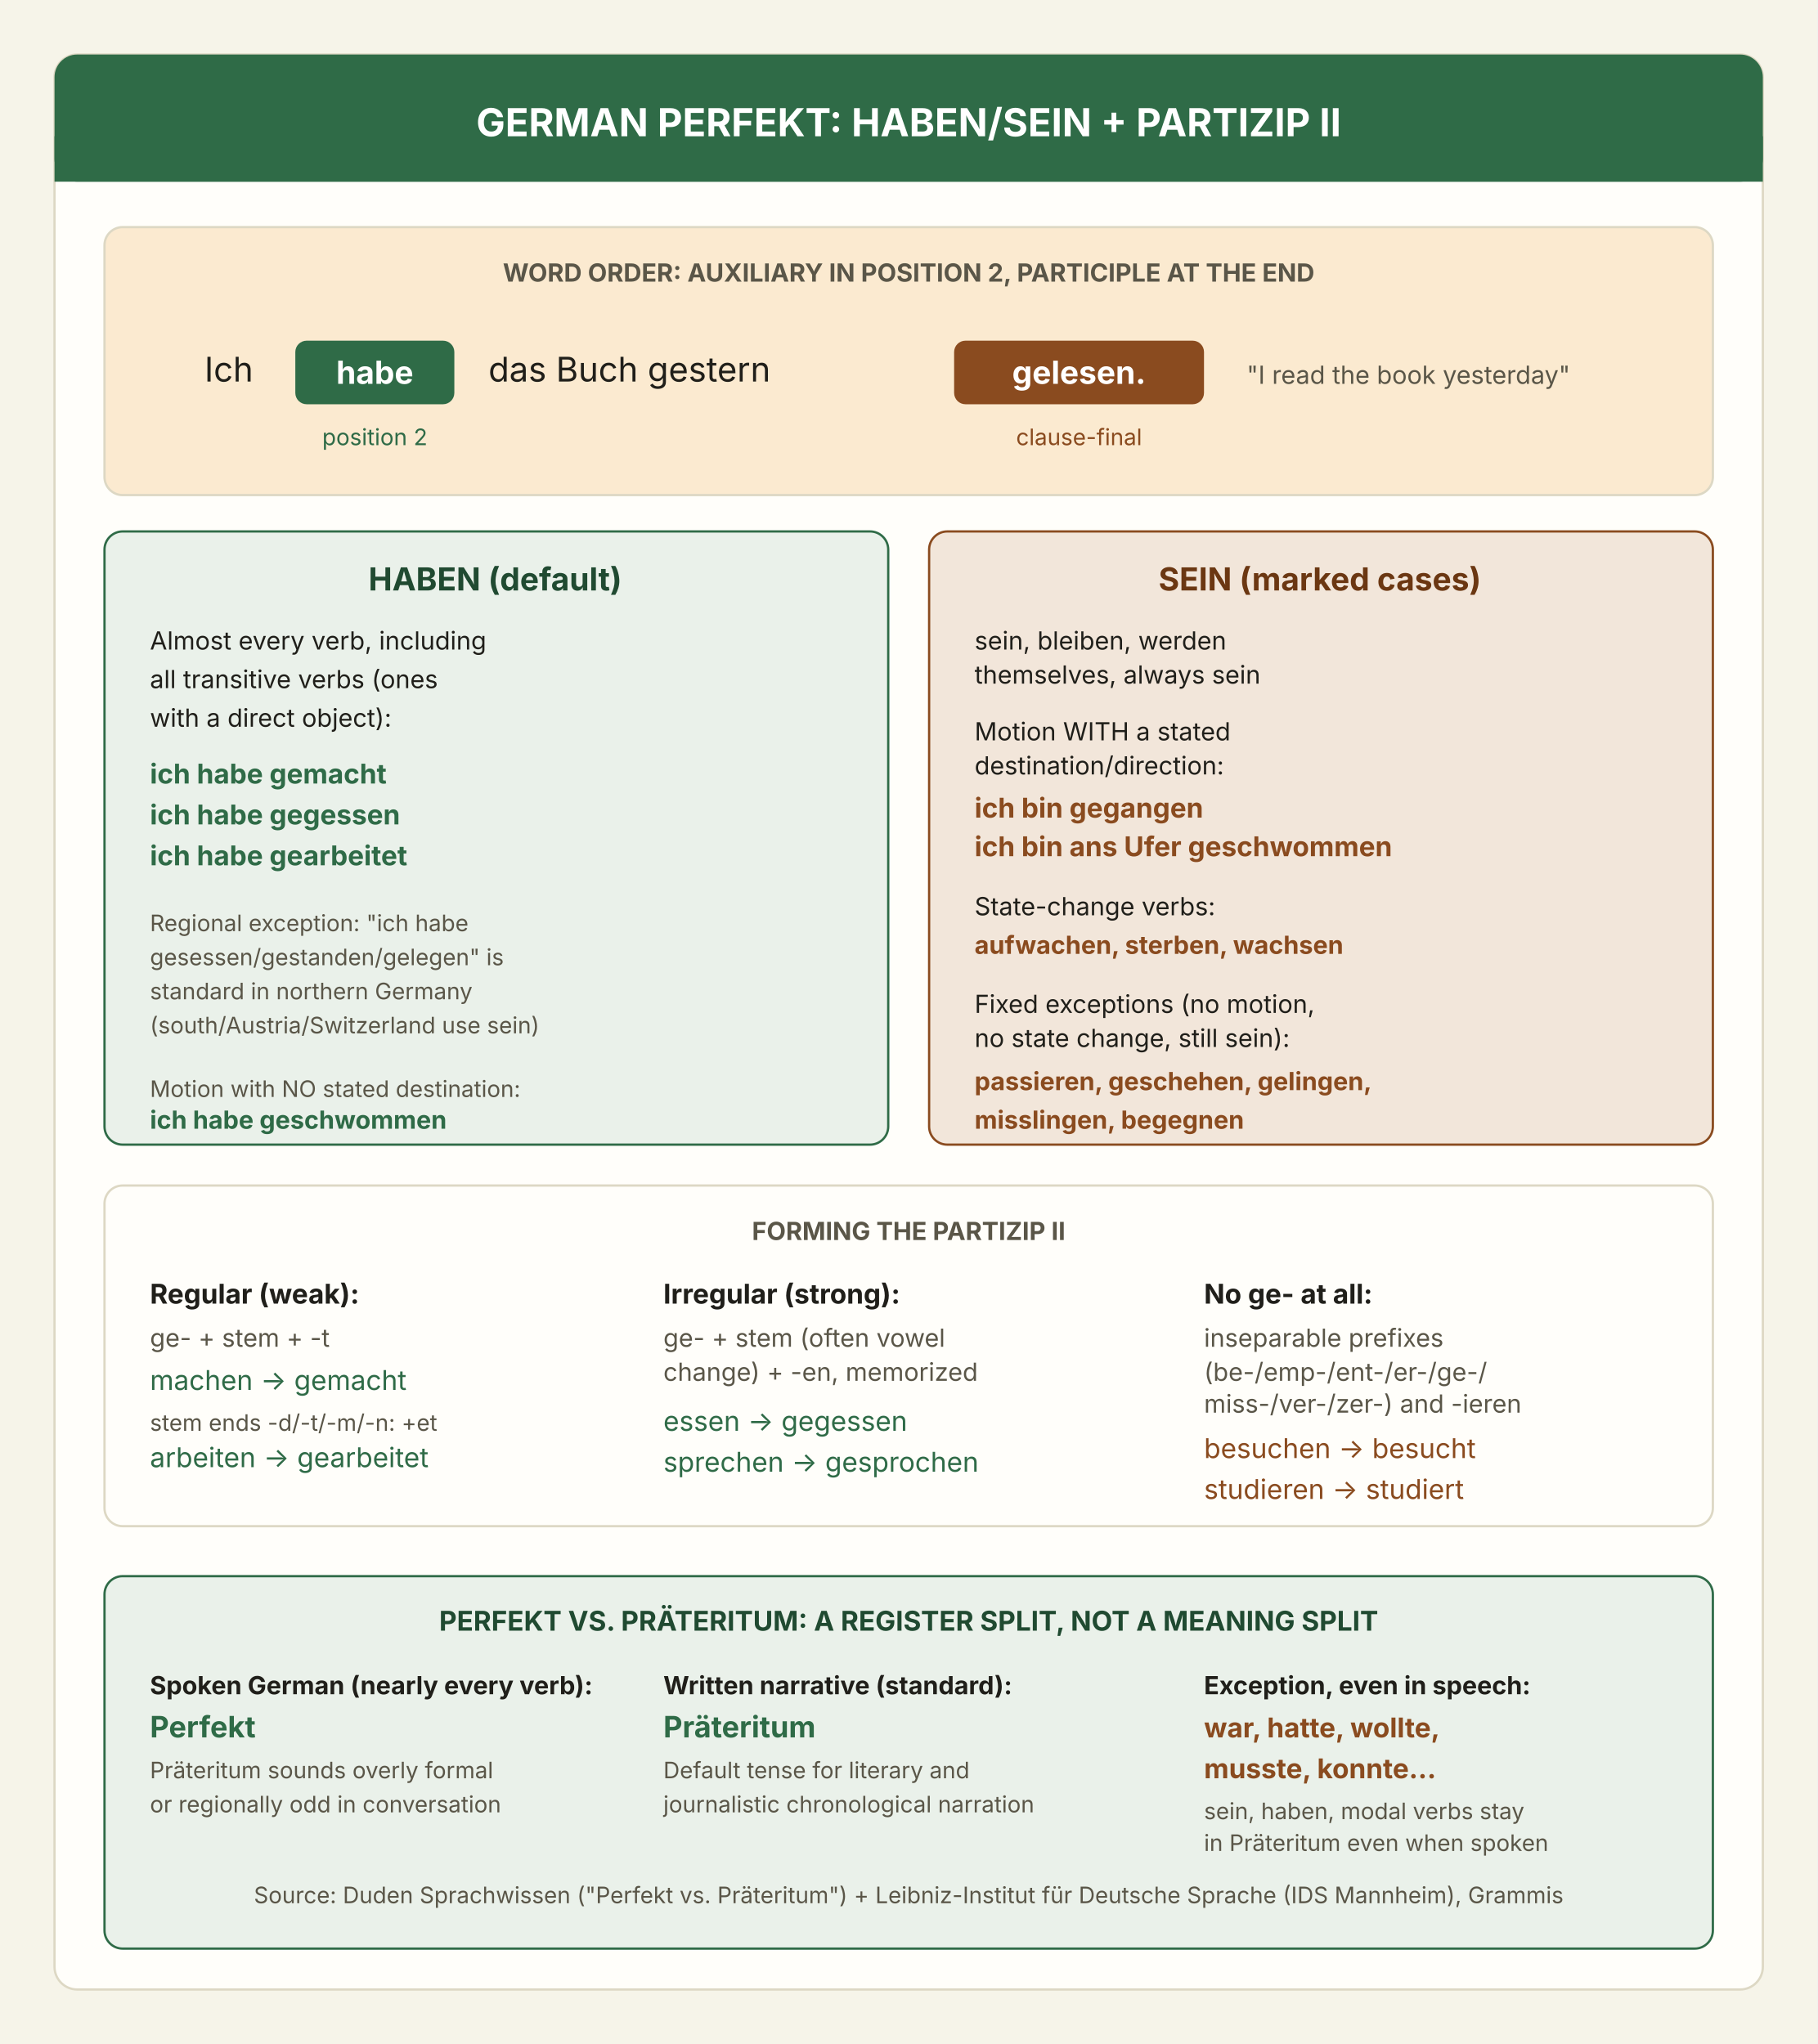
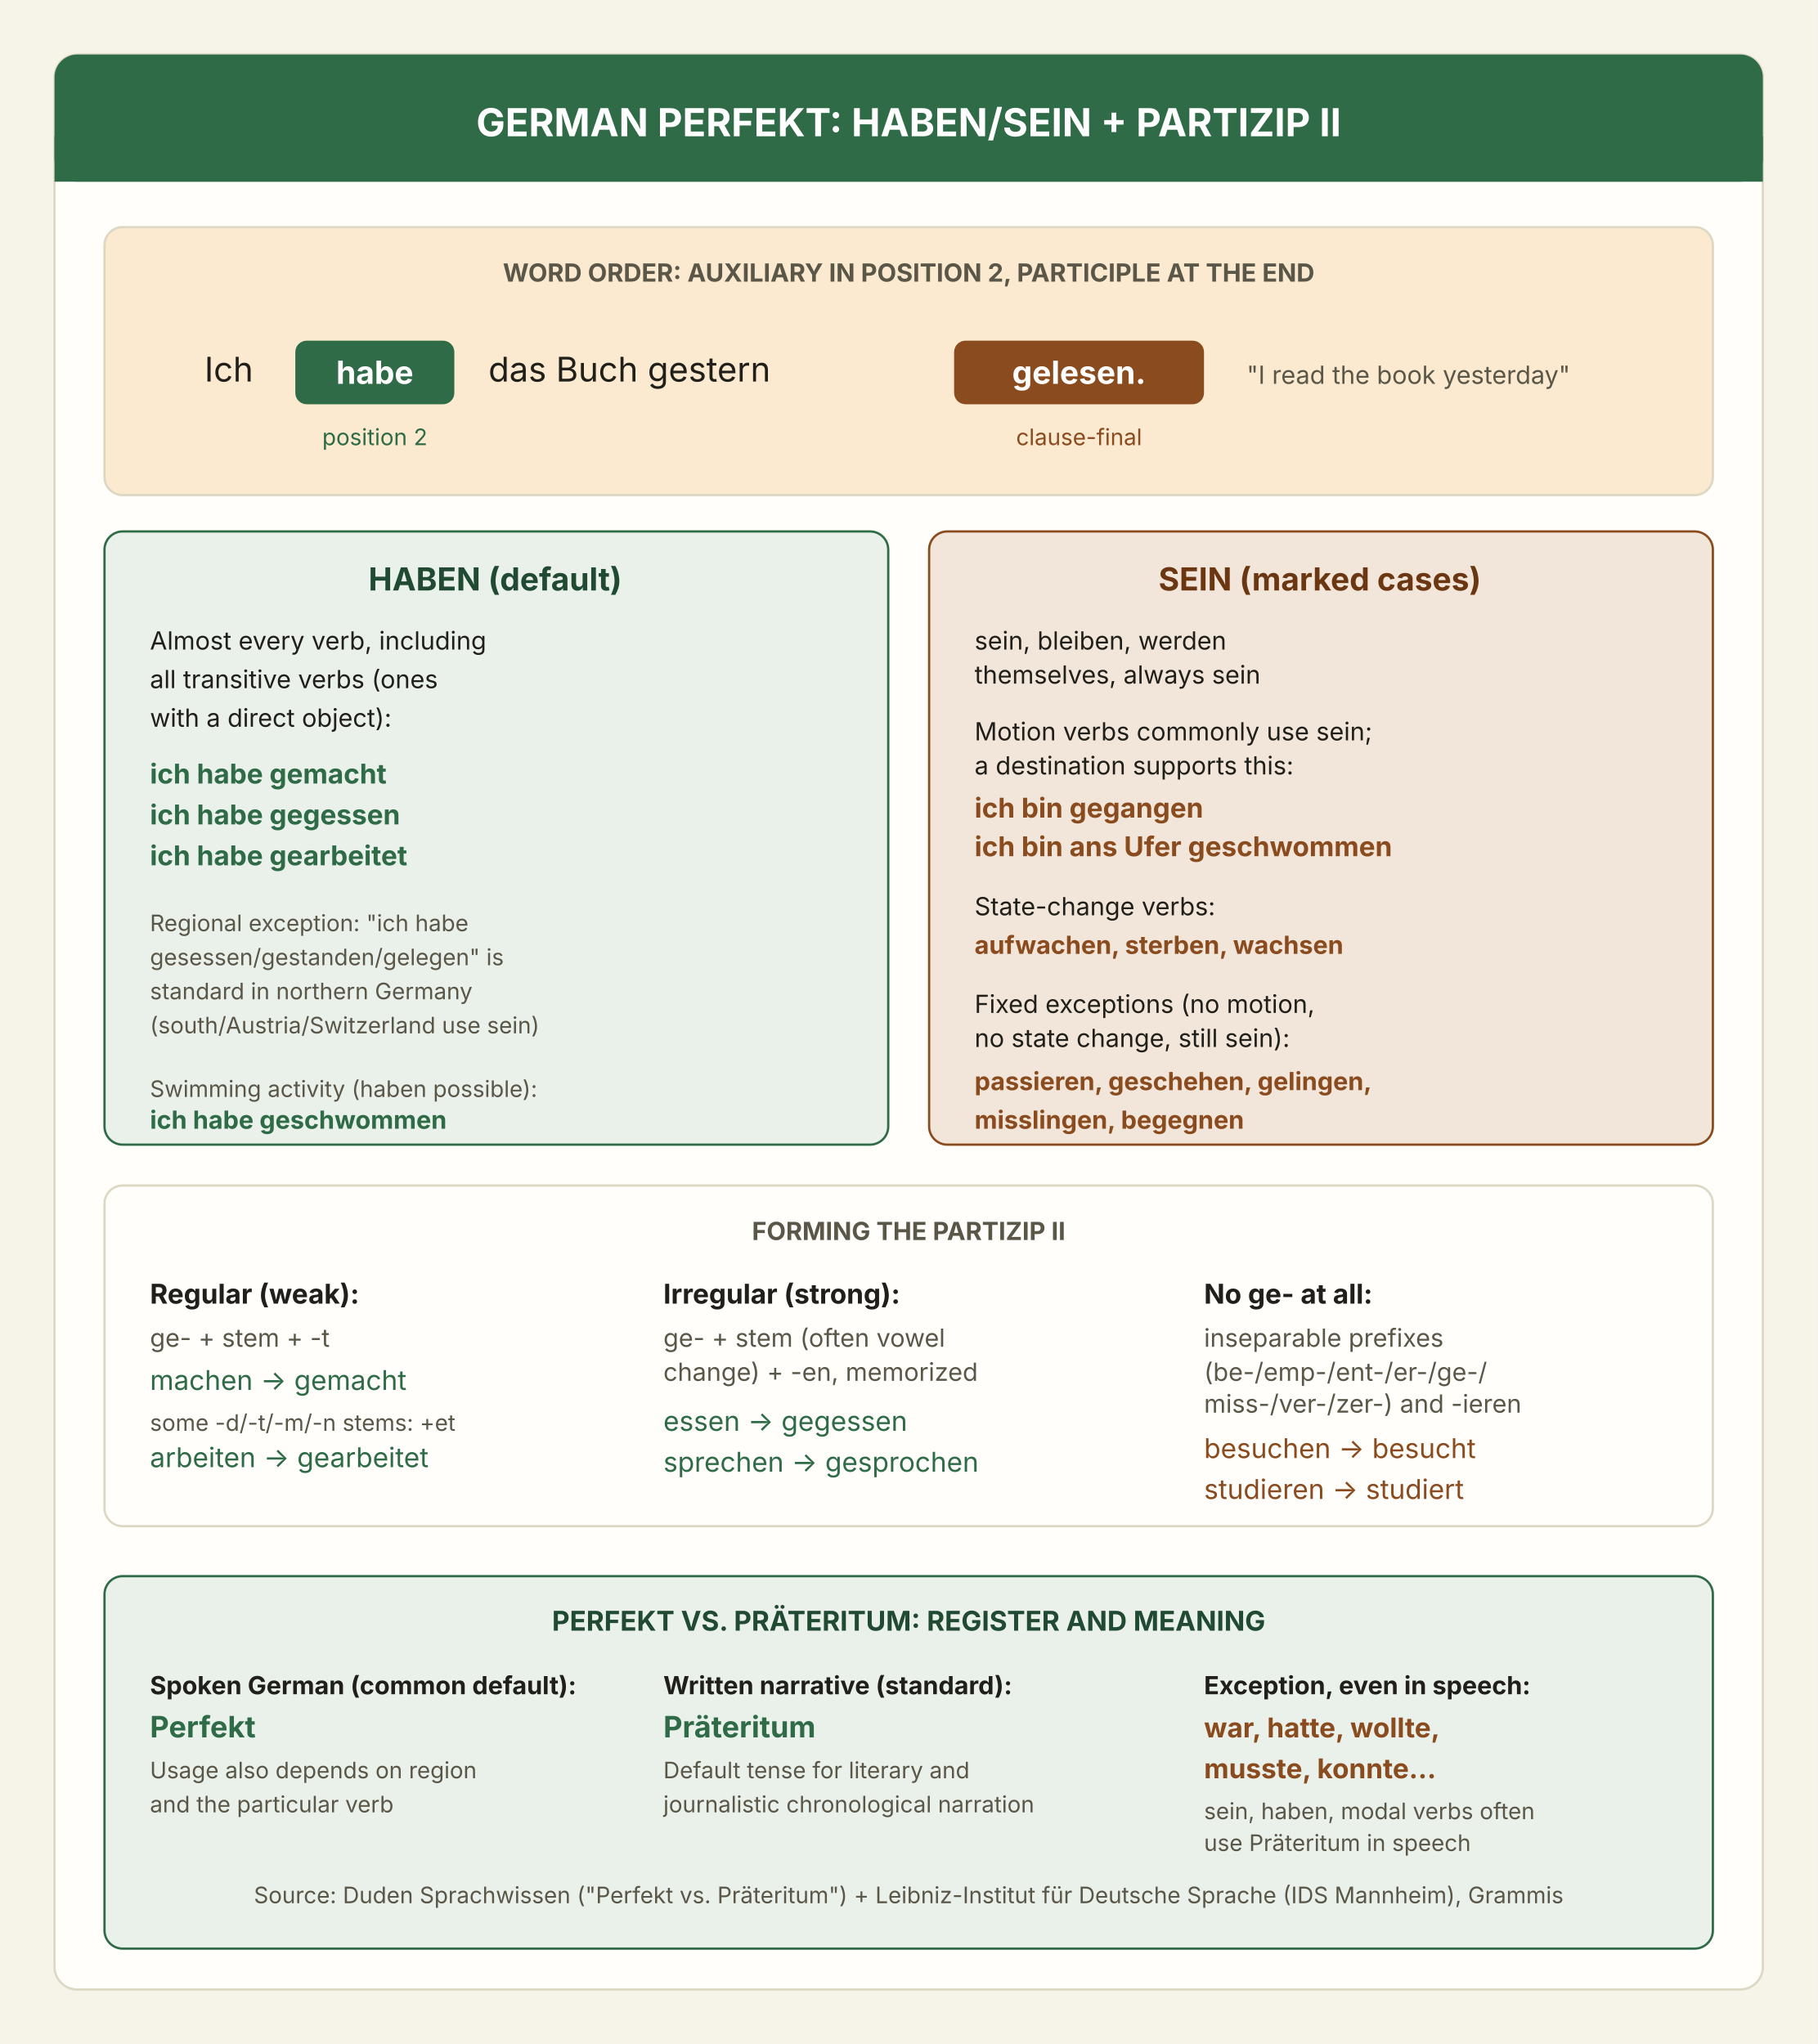
<svg xmlns="http://www.w3.org/2000/svg" viewBox="0 0 800 900" font-family="system-ui, -apple-system, sans-serif">
  <rect width="800" height="900" fill="#f6f4e9" />
  <rect x="24" y="24" width="752" height="852" rx="10" fill="#fffefa" stroke="#ddd8c4" />
  <rect x="24" y="24" width="752" height="56" rx="10" fill="#2f6b47" />
  <rect x="24" y="60" width="752" height="20" fill="#2f6b47" />
  <text x="400" y="60" text-anchor="middle" fill="#ffffff" font-size="17" font-weight="700">GERMAN PERFEKT: HABEN/SEIN + PARTIZIP II</text>
  <rect x="46" y="100" width="708" height="118" rx="8" fill="#fbead0" stroke="#ddd8c4" />
  <text x="400" y="124" text-anchor="middle" fill="#5a5648" font-size="11" font-weight="700">WORD ORDER: AUXILIARY IN POSITION 2, PARTICIPLE AT THE END</text>
  <text x="90" y="168" fill="#201f1a" font-size="15">Ich</text>
  <rect x="130" y="150" width="70" height="28" rx="5" fill="#2f6b47" />
  <text x="165" y="169" text-anchor="middle" fill="#ffffff" font-size="14" font-weight="700">habe</text>
  <text x="215" y="168" fill="#201f1a" font-size="15">das Buch gestern</text>
  <rect x="420" y="150" width="110" height="28" rx="5" fill="#8a4b1f" />
  <text x="475" y="169" text-anchor="middle" fill="#ffffff" font-size="14" font-weight="700">gelesen.</text>
  <text x="165" y="196" text-anchor="middle" fill="#2f6b47" font-size="10">position 2</text>
  <text x="475" y="196" text-anchor="middle" fill="#8a4b1f" font-size="10">clause-final</text>
  <text x="620" y="169" text-anchor="middle" fill="#5a5648" font-size="11">"I read the book yesterday"</text>
  <rect x="46" y="234" width="345" height="270" rx="8" fill="#eaf1ea" stroke="#2f6b47" />
  <rect x="409" y="234" width="345" height="270" rx="8" fill="#f2e6da" stroke="#8a4b1f" />
  <text x="218" y="260" text-anchor="middle" fill="#204a31" font-size="14" font-weight="700">HABEN (default)</text>
  <text x="581" y="260" text-anchor="middle" fill="#6b3712" font-size="14" font-weight="700">SEIN (marked cases)</text>
  <text x="66" y="286" fill="#201f1a" font-size="11">Almost every verb, including</text>
  <text x="66" y="303" fill="#201f1a" font-size="11">all transitive verbs (ones</text>
  <text x="66" y="320" fill="#201f1a" font-size="11">with a direct object):</text>
  <text x="66" y="345" fill="#2f6b47" font-size="12" font-weight="700">ich habe gemacht</text>
  <text x="66" y="363" fill="#2f6b47" font-size="12" font-weight="700">ich habe gegessen</text>
  <text x="66" y="381" fill="#2f6b47" font-size="12" font-weight="700">ich habe gearbeitet</text>
  <text x="66" y="410" fill="#5a5648" font-size="10">Regional exception: "ich habe</text>
  <text x="66" y="425" fill="#5a5648" font-size="10">gesessen/gestanden/gelegen" is</text>
  <text x="66" y="440" fill="#5a5648" font-size="10">standard in northern Germany</text>
  <text x="66" y="455" fill="#5a5648" font-size="10">(south/Austria/Switzerland use sein)</text>
-   <text x="66" y="483" fill="#5a5648" font-size="10">Motion with NO stated destination:</text>
+   <text x="66" y="483" fill="#5a5648" font-size="10">Swimming activity (haben possible):</text>
  <text x="66" y="497" fill="#2f6b47" font-size="11" font-weight="700">ich habe geschwommen</text>
  <text x="429" y="286" fill="#201f1a" font-size="11">sein, bleiben, werden</text>
  <text x="429" y="301" fill="#201f1a" font-size="11">themselves, always sein</text>
-   <text x="429" y="326" fill="#201f1a" font-size="11">Motion WITH a stated</text>
-   <text x="429" y="341" fill="#201f1a" font-size="11">destination/direction:</text>
+   <text x="429" y="326" fill="#201f1a" font-size="11">Motion verbs commonly use sein;</text>
+   <text x="429" y="341" fill="#201f1a" font-size="11">a destination supports this:</text>
  <text x="429" y="360" fill="#8a4b1f" font-size="12" font-weight="700">ich bin gegangen</text>
  <text x="429" y="377" fill="#8a4b1f" font-size="12" font-weight="700">ich bin ans Ufer geschwommen</text>
  <text x="429" y="403" fill="#201f1a" font-size="11">State-change verbs:</text>
  <text x="429" y="420" fill="#8a4b1f" font-size="11" font-weight="700">aufwachen, sterben, wachsen</text>
  <text x="429" y="446" fill="#201f1a" font-size="11">Fixed exceptions (no motion,</text>
  <text x="429" y="461" fill="#201f1a" font-size="11">no state change, still sein):</text>
  <text x="429" y="480" fill="#8a4b1f" font-size="11" font-weight="700">passieren, geschehen, gelingen,</text>
  <text x="429" y="497" fill="#8a4b1f" font-size="11" font-weight="700">misslingen, begegnen</text>
  <rect x="46" y="522" width="708" height="150" rx="8" fill="#fffefa" stroke="#ddd8c4" />
  <text x="400" y="546" text-anchor="middle" fill="#5a5648" font-size="11" font-weight="700">FORMING THE PARTIZIP II</text>
  <text x="66" y="574" fill="#201f1a" font-size="12" font-weight="700">Regular (weak):</text>
  <text x="66" y="593" fill="#5a5648" font-size="11">ge- + stem + -t</text>
  <text x="66" y="612" fill="#2f6b47" font-size="12">machen → gemacht</text>
-   <text x="66" y="630" fill="#5a5648" font-size="10">stem ends -d/-t/-m/-n: +et</text>
+   <text x="66" y="630" fill="#5a5648" font-size="10">some -d/-t/-m/-n stems: +et</text>
  <text x="66" y="646" fill="#2f6b47" font-size="12">arbeiten → gearbeitet</text>
  <text x="292" y="574" fill="#201f1a" font-size="12" font-weight="700">Irregular (strong):</text>
  <text x="292" y="593" fill="#5a5648" font-size="11">ge- + stem (often vowel</text>
  <text x="292" y="608" fill="#5a5648" font-size="11">change) + -en, memorized</text>
  <text x="292" y="630" fill="#2f6b47" font-size="12">essen → gegessen</text>
  <text x="292" y="648" fill="#2f6b47" font-size="12">sprechen → gesprochen</text>
  <text x="530" y="574" fill="#201f1a" font-size="12" font-weight="700">No ge- at all:</text>
  <text x="530" y="593" fill="#5a5648" font-size="11">inseparable prefixes</text>
  <text x="530" y="608" fill="#5a5648" font-size="11">(be-/emp-/ent-/er-/ge-/</text>
  <text x="530" y="622" fill="#5a5648" font-size="11">miss-/ver-/zer-) and -ieren</text>
  <text x="530" y="642" fill="#8a4b1f" font-size="12">besuchen → besucht</text>
  <text x="530" y="660" fill="#8a4b1f" font-size="12">studieren → studiert</text>
  <rect x="46" y="694" width="708" height="164" rx="8" fill="#eaf1ea" stroke="#2f6b47" />
-   <text x="400" y="718" text-anchor="middle" fill="#204a31" font-size="12" font-weight="700">PERFEKT VS. PRÄTERITUM: A REGISTER SPLIT, NOT A MEANING SPLIT</text>
-   <text x="66" y="746" fill="#201f1a" font-size="11" font-weight="700">Spoken German (nearly every verb):</text>
+   <text x="400" y="718" text-anchor="middle" fill="#204a31" font-size="12" font-weight="700">PERFEKT VS. PRÄTERITUM: REGISTER AND MEANING</text>
+   <text x="66" y="746" fill="#201f1a" font-size="11" font-weight="700">Spoken German (common default):</text>
  <text x="66" y="765" fill="#2f6b47" font-size="13" font-weight="700">Perfekt</text>
-   <text x="66" y="783" fill="#5a5648" font-size="10">Präteritum sounds overly formal</text>
-   <text x="66" y="798" fill="#5a5648" font-size="10">or regionally odd in conversation</text>
+   <text x="66" y="783" fill="#5a5648" font-size="10">Usage also depends on region</text>
+   <text x="66" y="798" fill="#5a5648" font-size="10">and the particular verb</text>
  <text x="292" y="746" fill="#201f1a" font-size="11" font-weight="700">Written narrative (standard):</text>
  <text x="292" y="765" fill="#2f6b47" font-size="13" font-weight="700">Präteritum</text>
  <text x="292" y="783" fill="#5a5648" font-size="10">Default tense for literary and</text>
  <text x="292" y="798" fill="#5a5648" font-size="10">journalistic chronological narration</text>
  <text x="530" y="746" fill="#201f1a" font-size="11" font-weight="700">Exception, even in speech:</text>
  <text x="530" y="765" fill="#8a4b1f" font-size="12" font-weight="700">war, hatte, wollte,</text>
  <text x="530" y="783" fill="#8a4b1f" font-size="12" font-weight="700">musste, konnte...</text>
-   <text x="530" y="801" fill="#5a5648" font-size="10">sein, haben, modal verbs stay</text>
-   <text x="530" y="815" fill="#5a5648" font-size="10">in Präteritum even when spoken</text>
+   <text x="530" y="801" fill="#5a5648" font-size="10">sein, haben, modal verbs often</text>
+   <text x="530" y="815" fill="#5a5648" font-size="10">use Präteritum in speech</text>
  <text x="400" y="838" text-anchor="middle" fill="#5a5648" font-size="10">Source: Duden Sprachwissen ("Perfekt vs. Präteritum") + Leibniz-Institut für Deutsche Sprache (IDS Mannheim), Grammis</text>
</svg>
